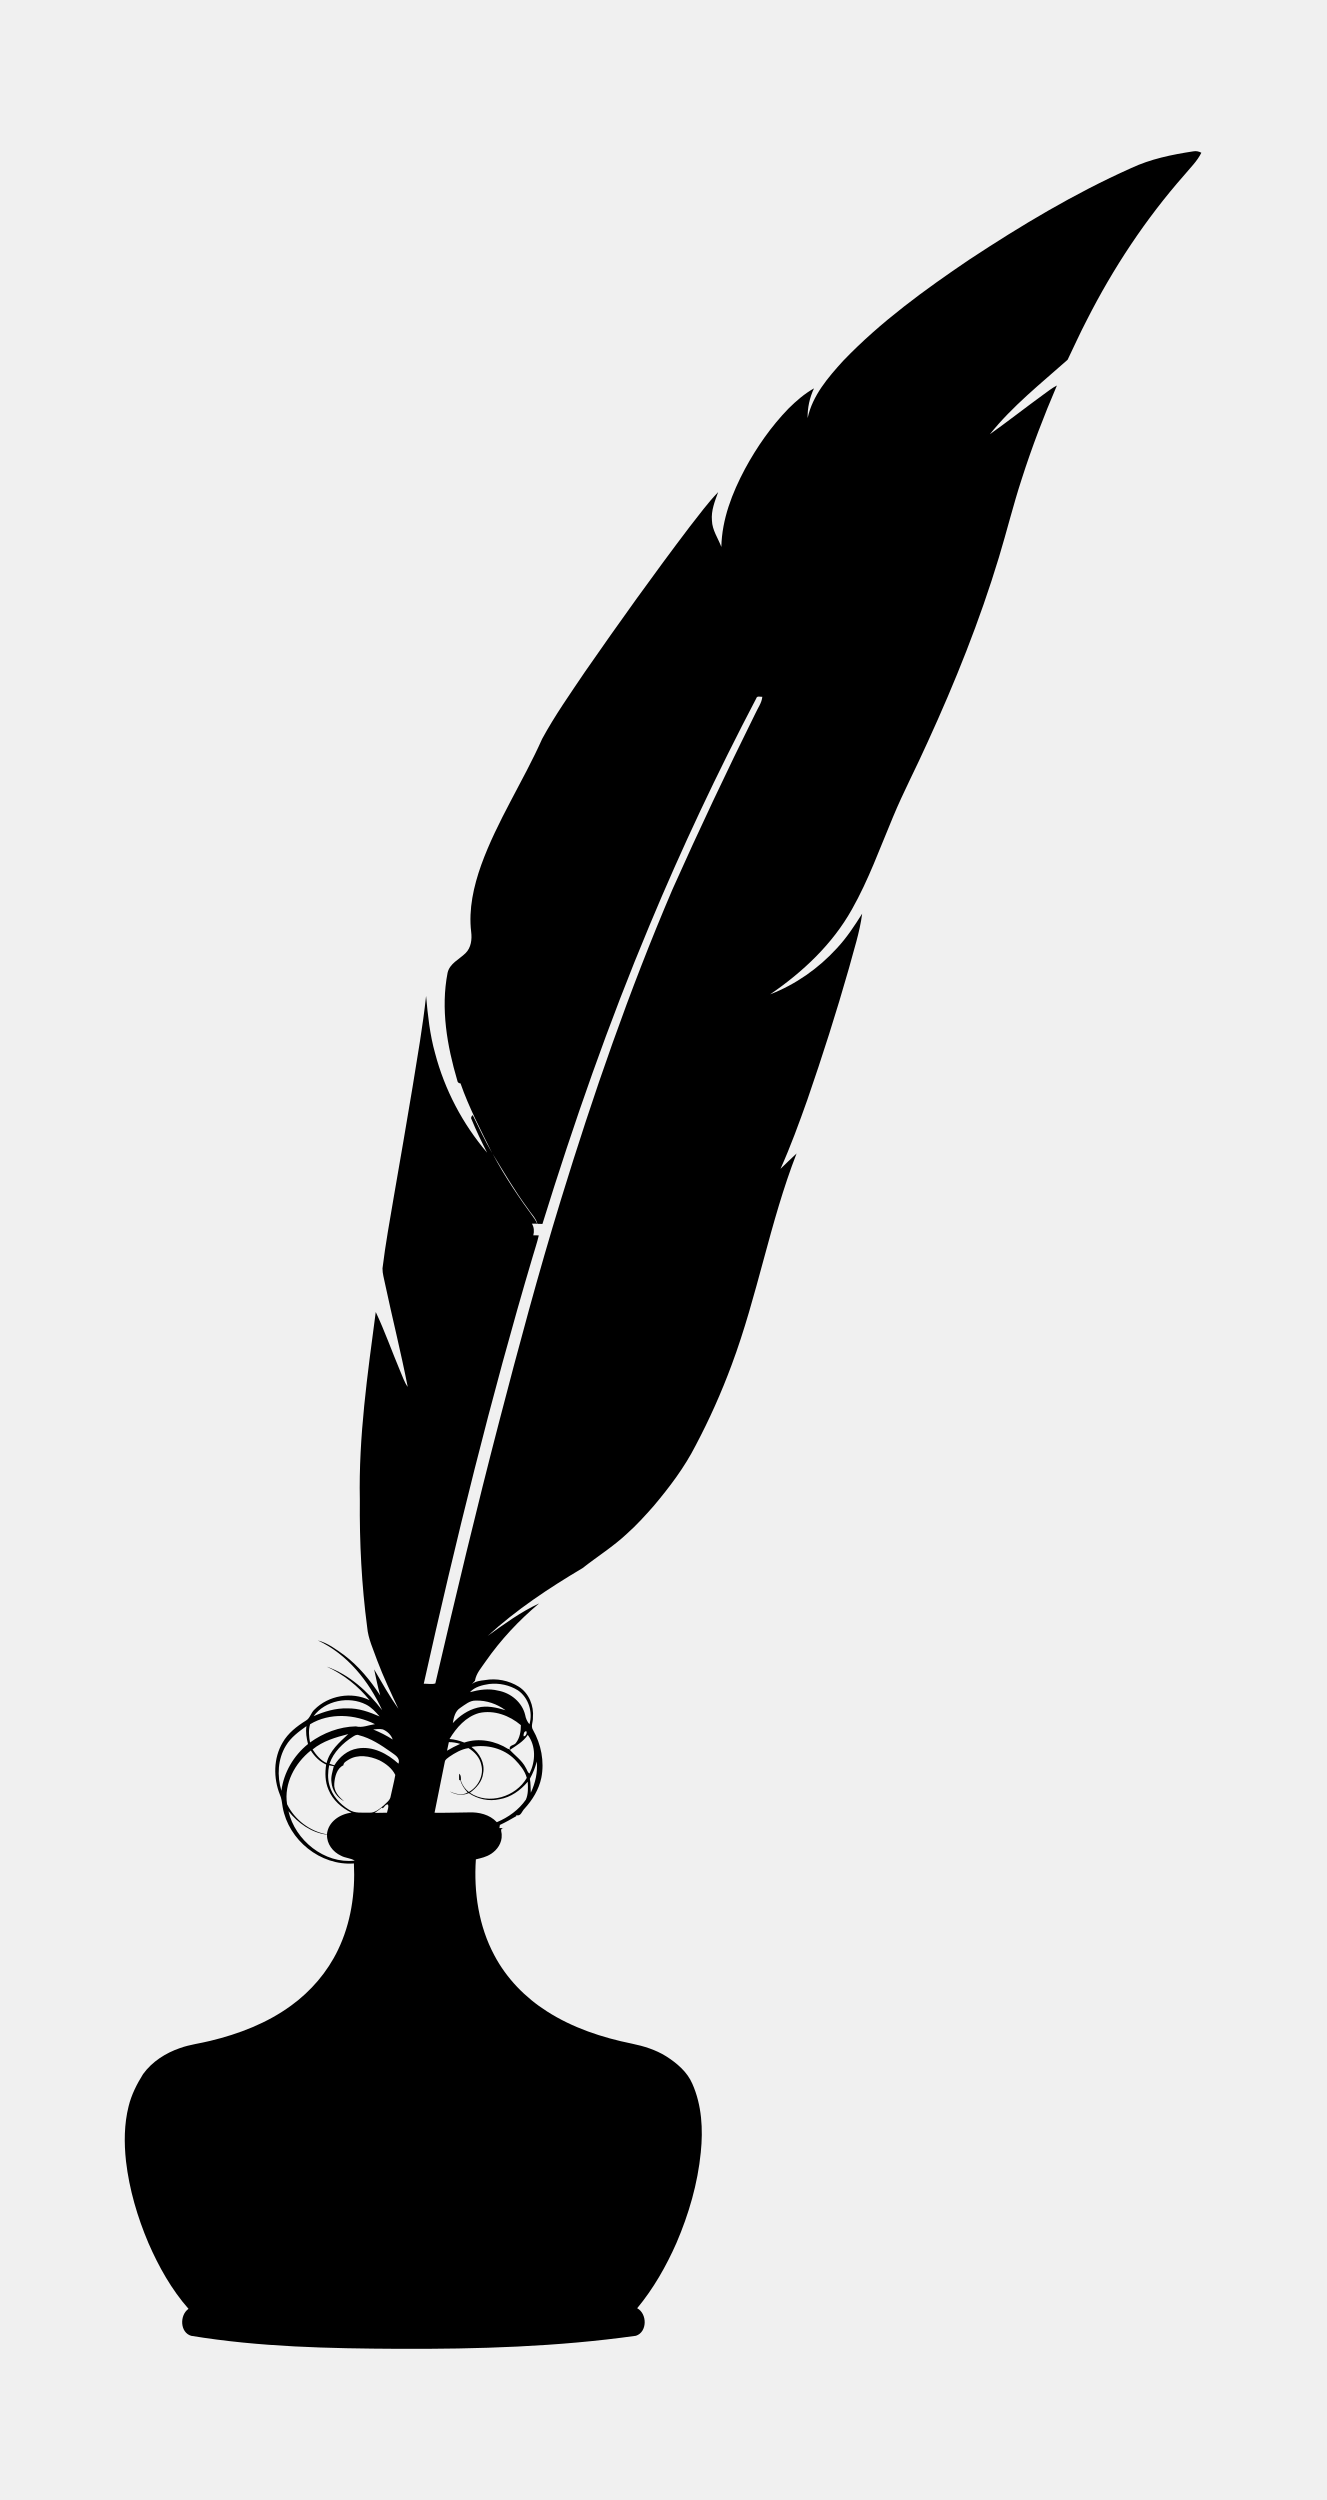
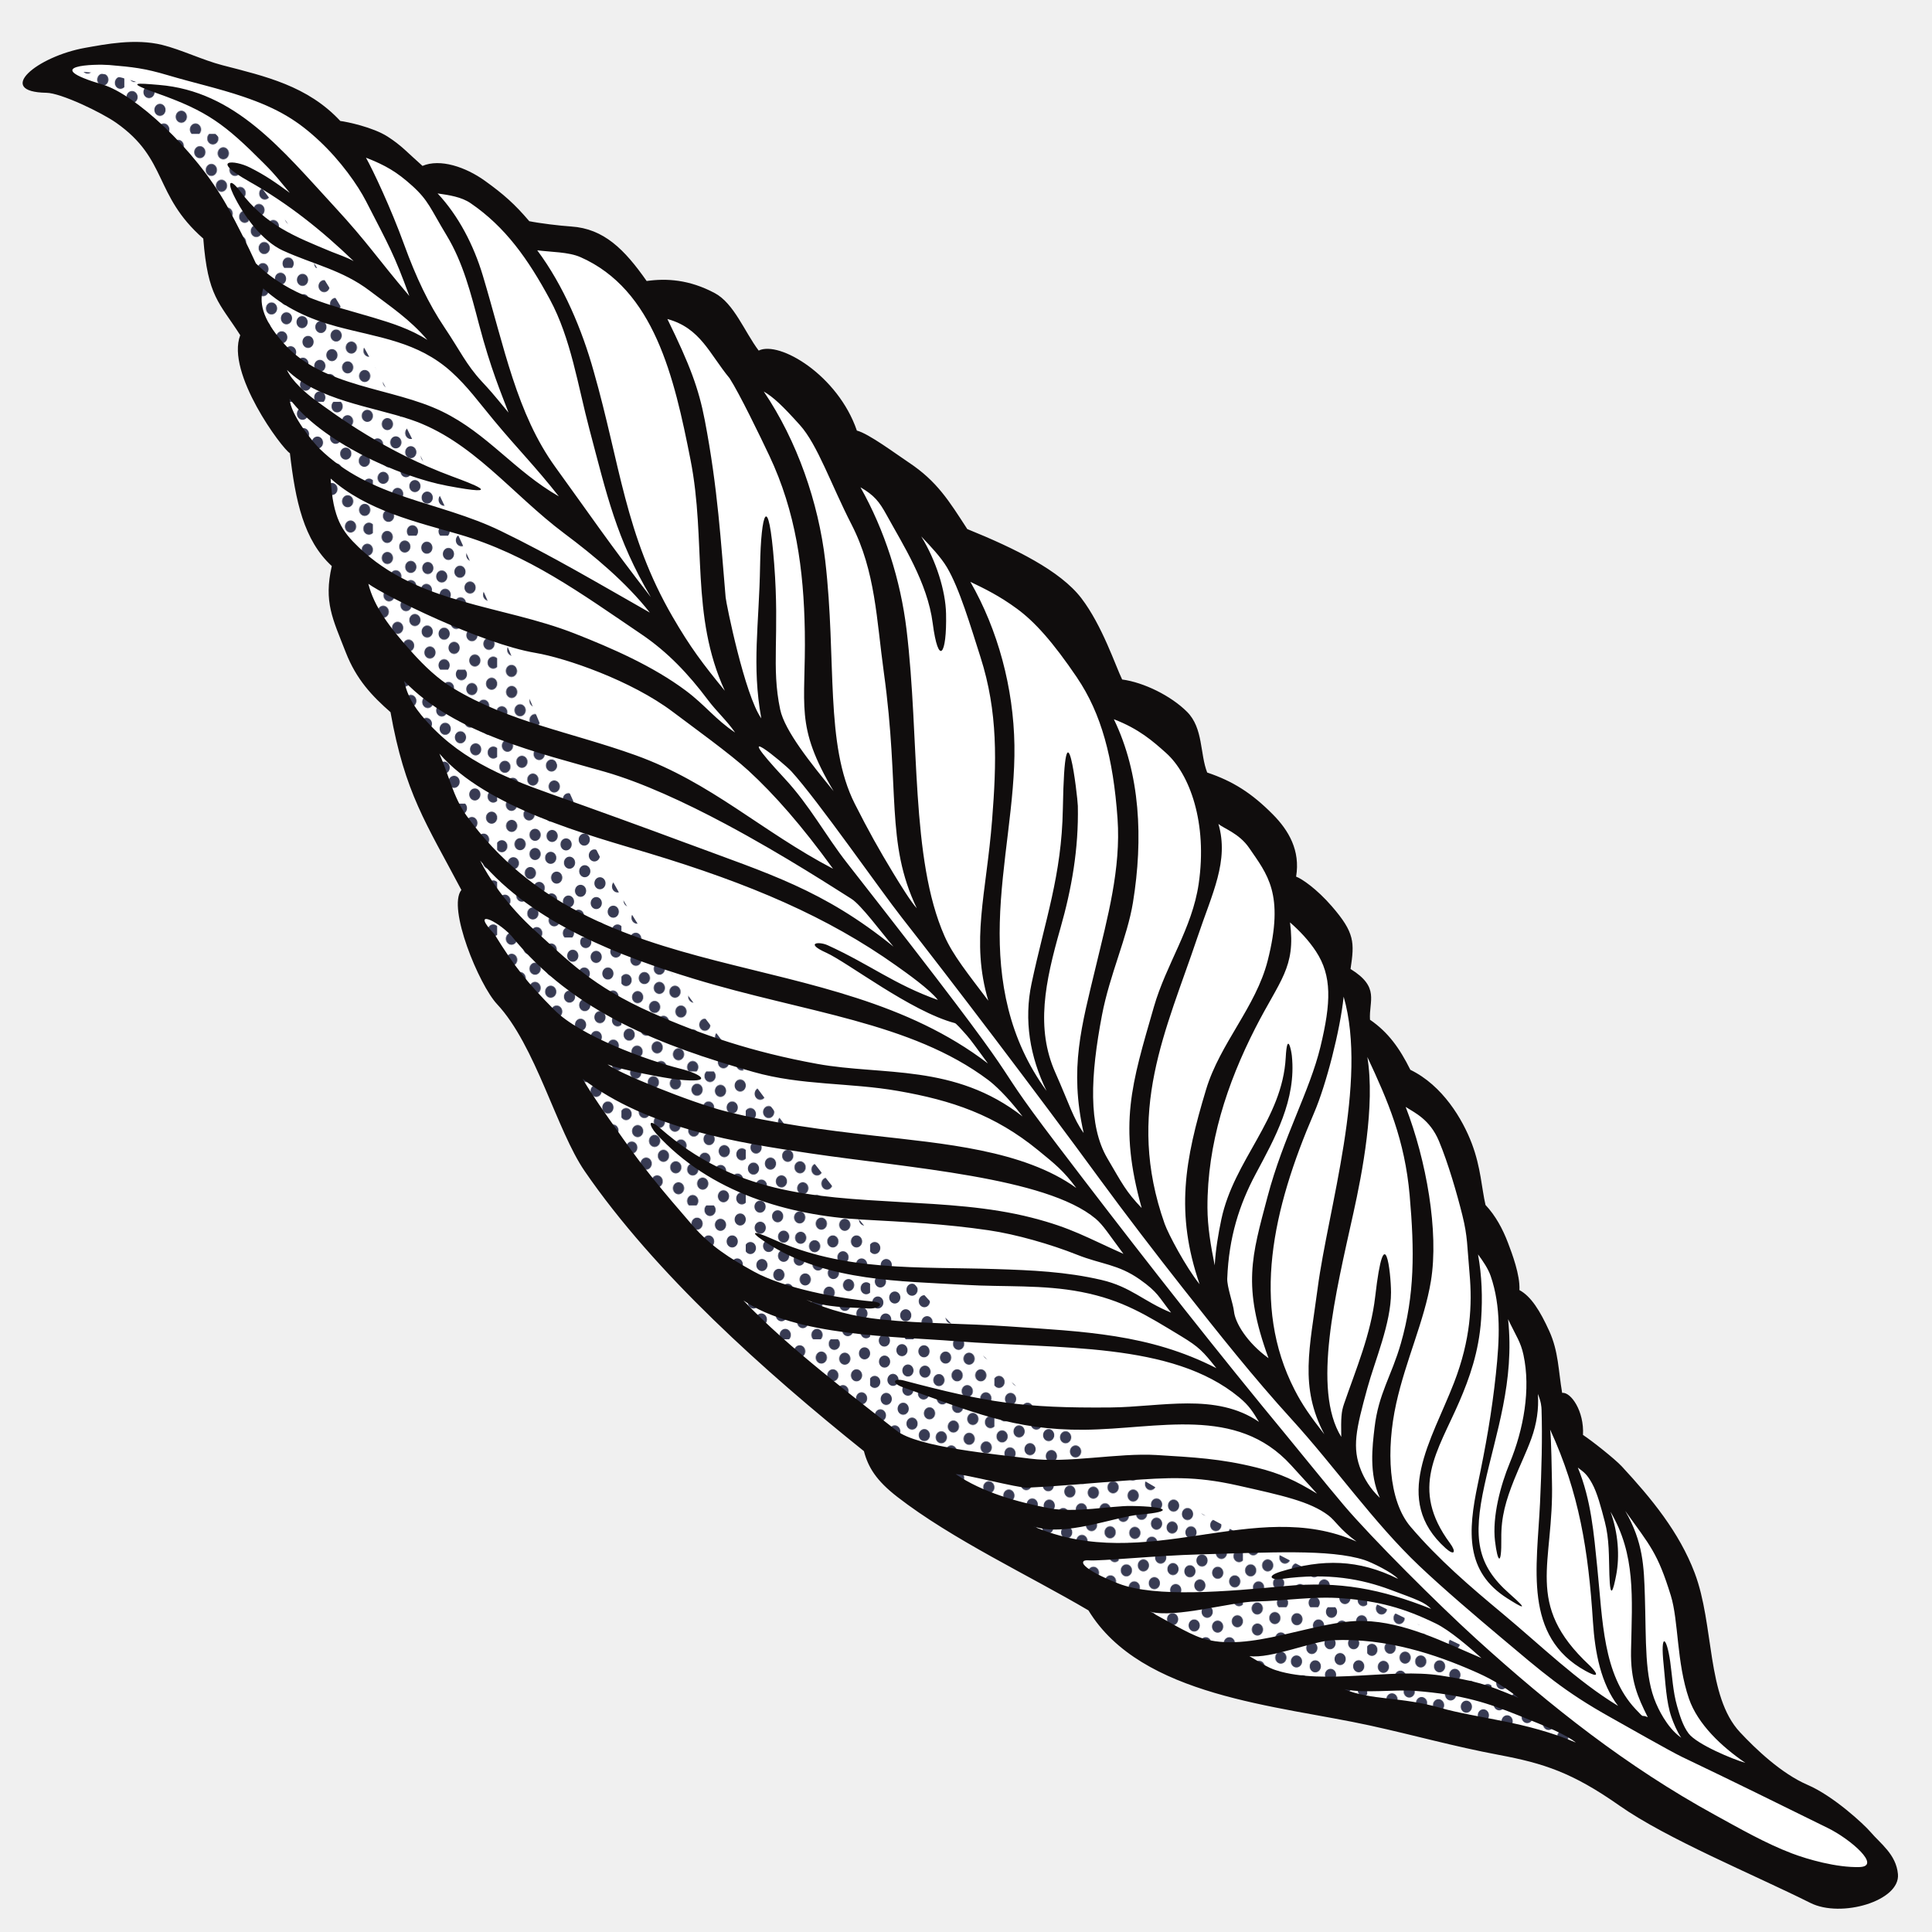
- <svg xmlns="http://www.w3.org/2000/svg" version="1.1" id="Layer_1" x="0px" y="0px" viewBox="27 106 906 1708" enable-background="new 27 106 906 1708" xml:space="preserve">
-   <path d="M799.652,220.908c13.39-6.3,27.96-9.27,42.49-11.49c1.95-0.4,3.89-0.02,5.62,0.94c-2.83,5.77-7.55,10.26-11.6,15.16  c-26.44,30.03-48.66,63.65-66.73,99.31c-4.63,8.84-8.68,17.99-13.04,26.96c-18.31,16.26-37.74,31.67-53.11,50.89  c12.25-8.73,24.09-18.02,36.25-26.87c3.12-2.24,6.13-4.68,9.55-6.45c-8.97,20.93-17.12,42.23-24.06,63.94  c-5.78,17.67-10.18,35.74-15.58,53.53c-13.06,43.17-29.88,85.12-48.65,126.11c-7.69,17.24-16.54,33.95-23.77,51.4  c-8.9,21.15-16.65,42.9-27.99,62.93c-13.29,23.77-33.58,42.86-55.9,58.09c17.36-6.72,33.01-17.68,45.54-31.42  c6.74-7.17,12.12-15.43,17.35-23.71c-1.62,12.74-5.79,25.01-9.06,37.4c-8.57,30.12-18.1,59.96-28.32,89.56  c-5.68,15.96-11.44,31.92-18.41,47.38c3.66-3.51,7.25-7.1,10.99-10.52c-18.29,47.05-26.7,97.2-44.36,144.45  c-6.99,18.88-15.21,37.29-24.62,55.08c-7.65,15.01-17.89,28.52-28.7,41.36c-5.74,6.51-11.57,12.96-18.06,18.74  c-9.37,8.85-20.38,15.7-30.48,23.66c-22.83,13.55-45.17,28.34-64.78,46.3c11.22-8.07,22.51-16.35,35.1-22.18  c-13.84,11.57-26.25,24.87-36.58,39.69c-2.76,4.15-6.45,8.04-7.25,13.16c-0.68,0.75-1.37,1.5-2.07,2.26  c2.54-1.99,5.75-2.36,8.86-2.72c7.91-1.42,16.34,0.24,23.15,4.51c7,4.44,10.43,13.12,9.65,21.22c0.17,2.72-1.58,5.7,0.02,8.23  c5.6,9.85,7.96,21.67,5.72,32.85c-1.68,7.96-6.04,15.1-11.5,21.03c-1.77,1.65-2.46,5.53-5.56,4.41l-0.02,0.68  c-3.68,2.12-7.36,4.24-11.22,6.02c-0.08,0.54-0.24,1.63-0.33,2.17c0.73-0.03,2.17-0.09,2.89-0.12c-2.99,0.38-1.12,3.11-1.33,4.84  c0.31,5.28-3,10.25-7.4,12.95c-3.07,2.04-6.71,2.82-10.24,3.68c-1.5,22.44,1.94,45.69,12.68,65.67  c8.28,15.63,20.97,28.7,35.85,38.16c17.58,11.28,37.72,17.93,58.07,22.07c8.14,1.67,16.22,4.18,23.32,8.59  c7.36,4.7,14.45,10.62,17.98,18.84c6.48,14.63,7.39,31.14,5.76,46.88c-2.11,21.37-8.19,42.21-16.64,61.9  c-7.02,15.89-15.71,31.15-26.81,44.56c6.96,3.75,7,16.25-0.84,18.81c-53.73,7.55-108.09,9.15-162.28,8.92  c-47.28-0.24-94.8-1.2-141.55-8.88c-7.76-2.24-8.04-14.15-1.86-18.44c-11.66-13.25-20.35-28.82-27.38-44.94  c-7.56-17.84-13.09-36.64-15.33-55.92c-1.36-12.51-1.29-25.33,1.8-37.59c1.92-7.83,5.6-15.1,9.85-21.9  c6.17-8.57,15.52-14.49,25.42-17.87c6.64-2.36,13.69-3.15,20.5-4.86c19.59-4.72,38.84-12.11,55.2-24.07  c13.56-9.83,24.8-22.92,32.05-38.04c8.85-18.29,11.89-38.94,10.89-59.1c-22.9,1.73-44.71-16.04-48.67-38.44  c-0.47-2.93-0.68-5.92-1.93-8.64c-4.5-11.32-4.4-24.82,1.88-35.46c3.68-6.52,9.76-11.2,16.01-15.1  c2.83-1.65,3.34-5.31,5.71-7.44c9.59-9.74,25.41-12.47,37.71-6.47c-7.86-9.71-17.9-17.71-29.28-22.91  c15.42,5.43,28.08,16.95,37.88,29.79c-9.11-19.93-23.8-38.31-44-47.72c6.78,1.75,12.53,6.12,18.14,10.14  c9.87,7.5,17.81,17.2,24.55,27.54c-1.71-5.89-2.87-11.9-4.18-17.88c5.3,9.12,10.48,18.33,16.58,26.95  c-5.09-10.89-10.25-21.76-14.49-33.02c-2.6-7.47-6.17-14.77-6.85-22.75c-3.81-28.85-5.28-57.98-5.01-87.07  c-0.9-43.01,5.27-85.73,10.87-128.26c6.18,13.08,10.98,26.77,16.59,40.1c1.66,3.72,2.85,7.72,5.25,11.08  c-4.6-23.63-10.51-46.99-15.5-70.54c-0.64-3.47-1.79-6.9-1.73-10.45c2.03-16.73,5.1-33.31,7.9-49.92  c4.3-24.65,8.54-49.3,12.64-73.98c3.34-20.69,6.99-41.36,9.24-62.21c1.16,13.16,2.56,26.39,6.15,39.16  c6.55,24.92,18.81,48.32,35.55,67.91c-3.82-7.48-7.48-15.07-10.66-22.84c-0.69-1.11,0.01-2.09,0.82-2.84  c4.37,8.65,8.27,17.56,13.25,25.89c-7.73-15.57-15.83-31.07-21.58-47.54c-1.32-0.09-2.06-0.77-2.22-2.03  c-6.97-23.71-11.4-48.96-6.63-73.52c1.45-6.41,7.92-9.16,12.2-13.36c3.89-3.75,4.58-9.53,3.92-14.64  c-1.84-15.54,1.69-31.11,6.87-45.69c10.88-30.11,28.64-57.03,41.64-86.19c8.65-15.9,19.11-30.73,29.21-45.73  c23.28-33.56,47.04-66.81,71.74-99.35c6.29-7.92,12.22-16.2,19.28-23.46c-2.27,6.23-4.87,12.62-4.25,19.41  c0.19,6.59,4.2,12.07,6.43,18.04c0.39-18.9,7.39-36.87,16.18-53.36c8.08-14.93,17.9-29.01,29.74-41.22  c5.26-5.21,10.9-10.12,17.38-13.76c-2.98,6.32-4.5,13.33-4.35,20.33c3.31-15.44,13.96-27.78,24.29-39.15  c25.59-26.67,55.68-48.52,86.2-69.17C724.572,260.068,761.002,238.188,799.652,220.908 M543.682,583.118  c-26.52,50.61-50.94,102.33-72.92,155.08c-27.92,66.67-51.78,134.98-73.17,204c-0.85-0.02-2.55-0.06-3.41-0.08  c-1.15-4.25-4.62-7.22-6.87-10.87c-8.7-11.79-16.08-24.47-23.71-36.94c8.25,15.58,18.18,30.23,28.61,44.43  c0.67,1.05,1.28,2.15,1.82,3.3c-0.91-0.01-2.73-0.04-3.64-0.05c1.49,2.47,1.67,5.22,0.97,8c0.94,0.01,2.81,0.02,3.75,0.02  c-1.15,4.96-2.81,9.77-4.22,14.66c-28.55,96.21-52.5,193.72-74.38,291.64c2.56-0.04,5.65,0.57,7.91-0.18  c13.91-59.75,28.13-119.44,43.6-178.81c13.2-50.76,26.78-101.44,42.17-151.59c22.04-71.8,46.66-142.92,76.2-212.01  c18.07-40.51,37.04-80.61,56.72-120.36c1.67-3.72,4.31-7.13,4.7-11.3C546.372,582.178,544.212,581.178,543.682,583.118   M348.062,1262.088c6.26-1.7,12.88-2.66,19.27-1.04c8.59,1.53,16.4,7.96,18.46,16.61c0.41,2.35,1.35,4.52,2.92,6.36  c2.48-8.27-0.66-18.26-7.87-23.18c-5.77-3.63-12.84-5.1-19.59-4.34C356.522,1257.208,351.422,1258.418,348.062,1262.088   M241.262,1278.488c7.23-3.18,14.99-5.55,22.98-5.31c7.74-0.23,15.12,2.47,22.11,5.51c-2.72-3.1-5.56-6.26-9.29-8.15  C265.352,1264.568,249.142,1267.758,241.262,1278.488 M341.492,1272.788c-3.57,2.21-4.49,6.6-5.13,10.44  c4.53-4.92,10.25-8.9,16.81-10.53c6.4-1.69,13.05-0.12,19.22,1.74c-5.79-4.29-12.92-6.8-20.17-6.59  C348.072,1267.628,344.742,1270.618,341.492,1272.788 M334.102,1294.088c3.47,0.27,6.86,1.14,10.09,2.43  c10.06-3.38,21.29-1.17,30.03,4.41l0.52-0.06c3.72,4.37,8.83,7.61,11.47,12.89c0.91,1.22,1.06,3.19,2.58,3.88  c4.11-8.26,4.47-18.72-1.21-26.36c-2.96,4.56-7.77,7.25-12.16,10.22c-1.13-3.51,2.83-2.75,4.11-4.78  c2.63-3.44,3.34-7.88,3.33-12.1c-7.75-6.6-18.42-10.56-28.58-8.27C345.242,1278.878,338.802,1286.358,334.102,1294.088   M238.862,1283.998c-1.23,4.06-0.79,8.36-0.06,12.47c9.08-6.55,20.05-10.79,31.3-11.01c4.48,1.14,8.7-0.91,13.08-1.51  C269.522,1277.098,252.242,1275.918,238.862,1283.998 M222.352,1298.618c-5.62,9.13-6.16,20.74-3.1,30.85  c1.61-12.55,8.39-24.03,18.18-31.94c-1.01-4-1.7-8.13-1.07-12.24C231.122,1289.038,225.712,1292.978,222.352,1298.618   M281.972,1287.578c4.63,1.89,9.11,4.14,13.32,6.87c-1.07-3.22-3.68-5.62-6.73-6.92  C286.382,1287.058,284.152,1287.318,281.972,1287.578 M384.802,1292.238c1.5,0.09,2.44-2.27,1.81-3.46  C385.102,1288.498,384.402,1291.048,384.802,1292.238 M240.562,1301.228c2.42,3.77,5.4,7.37,9.56,9.31  c2.06-8.41,8.8-14.18,14.81-19.82C256.362,1292.918,247.542,1295.458,240.562,1301.228 M268.102,1292.488  c-6.96,4.43-13.23,10.56-16,18.5c0.83,0.27,2.49,0.81,3.32,1.08c3.49-5.73,9.03-10.39,15.8-11.49  c10.43-1.88,20.5,3.54,28.01,10.36c1.42-4.11-2.66-6.09-5.35-8.11c-6.64-4.68-13.64-9.3-21.61-11.32  C270.762,1290.768,269.332,1291.718,268.102,1292.488 M333.652,1296.228c-0.42,1.94-0.82,3.89-1.24,5.85  c2.89-1.76,5.92-3.28,9-4.66C338.882,1296.688,336.292,1296.178,333.652,1296.228 M349.112,1299.508  c5.44,4.16,9.35,10.97,7.97,17.97c-0.61,5.65-4.65,10.15-9.08,13.34c12.77,8.62,31.46,2.78,38.89-10.16  c-1.3-4.95-4.72-8.95-8.17-12.57C371.122,1300.418,359.592,1297.578,349.112,1299.508 M333.862,1306.308  c-1.11,0.93-2.72,1.72-2.96,3.31c-2.39,11.61-4.63,23.25-7.02,34.86c7.78,0.13,15.56-0.19,23.34-0.24  c6.95-0.3,14.32,1.42,19.21,6.68c7.82-3.24,14.99-8.42,19.85-15.4c1.69-3.82,1.49-8.16,1.26-12.22  c-4.96,5.87-11.56,10.66-19.29,11.93c-7.22,1.64-14.88-0.07-20.97-4.18c-4.34,1.9-9.02,1.19-13.05-1.12  c3.89,1.64,8.3,3.04,12.28,0.73c-2.24-2.53-4.3-5.31-5.01-8.67l-0.79,0.27c-0.05-1.5-0.09-2.99-0.02-4.46  c1.79,1.35,0.78,3.81,1.52,5.66c1.03,2.65,2.79,5.13,5.11,6.81c6.39-3.48,10.41-11.42,8.5-18.6c-1-4.9-4.59-8.83-8.75-11.36  C342.272,1300.998,337.842,1303.578,333.862,1306.308 M223.122,1338.628c5.15,10.61,15.59,18.57,27.25,20.61  c0.71-8.52,8.87-13.97,16.79-14.82c-6.78-3.25-12.87-8.63-15.73-15.71c-2.36-5.39-2.46-11.44-1.61-17.17  c-4.44-1.99-7.92-5.52-10.48-9.59C228.492,1310.568,220.902,1324.508,223.122,1338.628 M265.052,1308.278  c-1.38,0.96-3.39,1.8-3.44,3.78c-4.5,2.01-5.91,7.94-6.24,12.47c-0.48,5.14,3.09,9.12,6.78,12.13  c-4.88-2.51-8.25-7.52-8.68-12.99c-0.59-3.78,0.76-7.42,1.58-11.03c-0.8-0.15-2.4-0.44-3.19-0.58  c-0.85,4.42-1.09,9.06,0.16,13.45c1.82,7.18,7.12,13.02,13.31,16.84c4.15,2.76,9.33,1.92,14.04,2.08  c3.92,0.19,6.95-2.61,9.77-4.94c1.87-1.91,4.48-3.56,4.8-6.44c1-4.81,2.3-9.56,3.12-14.41  c-2.17-4.49-6.47-7.78-10.86-10C279.662,1305.698,271.462,1304.288,265.052,1308.278 M393.722,1309.438  c-1.02,4.14-2.65,8.09-4.72,11.81c0.59,3.14,0.46,6.35,0.64,9.55C392.772,1324.138,394.422,1316.808,393.722,1309.438   M288.482,1341.448l-0.54-0.54c-1.6,1.29-3.28,2.47-4.96,3.67c2.8-0.11,5.61-0.12,8.42-0.14c0.3-1.86,1.42-3.81,0.63-5.63  C290.442,1338.528,289.582,1340.568,288.482,1341.448 M224.072,1343.388c4.51,19.91,24.6,36.15,45.27,33.79  c-2.87-1.83-6.49-1.71-9.43-3.39c-5.51-2.55-9.76-8.1-9.48-14.35C239.752,1358.198,230.682,1351.548,224.072,1343.388z" />
+ <svg xmlns="http://www.w3.org/2000/svg" xmlns:xlink="http://www.w3.org/1999/xlink" version="1.1" id="Layer_1" x="0px" y="0px" viewBox="0 0 106.299 106.299" enable-background="new 0 0 504.221 1672.042" xml:space="preserve" width="30mm" height="30mm">
+   <defs id="defs7">
+     <pattern xlink:href="#Polkadots-large" id="pattern5622" patternTransform="scale(0.6838682,0.7369012)" />
+     <pattern id="Polkadots-large" patternTransform="translate(0,0) scale(10,10)" height="10" width="10" patternUnits="userSpaceOnUse">
+       <circle id="circle5312" r="0.45" cy="0.810" cx="2.567" style="fill:#383B53;stroke:none" />
+       <circle id="circle5314" r="0.45" cy="2.33" cx="3.048" style="fill:#383B53;stroke:none" />
+       <circle id="circle5316" r="0.45" cy="2.415" cx="4.418" style="fill:#383B53;stroke:none" />
+       <circle id="circle5318" r="0.45" cy="3.029" cx="1.844" style="fill:#383B53;stroke:none" />
+       <circle id="circle5320" r="0.45" cy="1.363" cx="6.08" style="fill:#383B53;stroke:none" />
+       <circle id="circle5322" r="0.45" cy="4.413" cx="5.819" style="fill:#383B53;stroke:none" />
+       <circle id="circle5324" r="0.45" cy="4.048" cx="4.305" style="fill:#383B53;stroke:none" />
+       <circle id="circle5326" r="0.45" cy="3.045" cx="5.541" style="fill:#383B53;stroke:none" />
+       <circle id="circle5328" r="0.45" cy="5.527" cx="4.785" style="fill:#383B53;stroke:none" />
+       <circle id="circle5330" r="0.45" cy="5.184" cx="2.667" style="fill:#383B53;stroke:none" />
+       <circle id="circle5332" r="0.45" cy="1.448" cx="7.965" style="fill:#383B53;stroke:none" />
+       <circle id="circle5334" r="0.45" cy="5.049" cx="7.047" style="fill:#383B53;stroke:none" />
+       <circle id="circle5336" r="0.45" cy="0.895" cx="4.340" style="fill:#383B53;stroke:none" />
+       <circle id="circle5338" r="0.45" cy="0.340" cx="7.125" style="fill:#383B53;stroke:none" />
+       <circle id="circle5340" r="0.45" cy="1.049" cx="9.553" style="fill:#383B53;stroke:none" />
+       <circle id="circle5342" r="0.45" cy="2.689" cx="7.006" style="fill:#383B53;stroke:none" />
+       <circle id="circle5344" r="0.45" cy="2.689" cx="8.909" style="fill:#383B53;stroke:none" />
+       <circle id="circle5346" r="0.45" cy="4.407" cx="9.315" style="fill:#383B53;stroke:none" />
+       <circle id="circle5348" r="0.45" cy="3.870" cx="7.820" style="fill:#383B53;stroke:none" />
+       <circle id="circle5350" r="0.45" cy="5.948" cx="8.270" style="fill:#383B53;stroke:none" />
+       <circle id="circle5352" r="0.45" cy="7.428" cx="7.973" style="fill:#383B53;stroke:none" />
+       <circle id="circle5354" r="0.45" cy="8.072" cx="9.342" style="fill:#383B53;stroke:none" />
+       <circle id="circle5356" r="0.45" cy="9.315" cx="8.206" style="fill:#383B53;stroke:none" />
+       <circle id="circle5358" r="0.45" cy="9.475" cx="9.682" style="fill:#383B53;stroke:none" />
+       <circle id="circle5360" r="0.45" cy="6.186" cx="9.688" style="fill:#383B53;stroke:none" />
+       <circle id="circle5362" r="0.45" cy="6.296" cx="3.379" style="fill:#383B53;stroke:none" />
+       <circle id="circle5364" r="0.45" cy="8.204" cx="2.871" style="fill:#383B53;stroke:none" />
+       <circle id="circle5366" r="0.45" cy="8.719" cx="4.59" style="fill:#383B53;stroke:none" />
+       <circle id="circle5368" r="0.45" cy="9.671" cx="3.181" style="fill:#383B53;stroke:none" />
+       <circle id="circle5370" r="0.45" cy="7.315" cx="5.734" style="fill:#383B53;stroke:none" />
+       <circle id="circle5372" r="0.45" cy="6.513" cx="6.707" style="fill:#383B53;stroke:none" />
+       <circle id="circle5374" r="0.45" cy="9.670" cx="5.730" style="fill:#383B53;stroke:none" />
+       <circle id="circle5376" r="0.45" cy="8.373" cx="6.535" style="fill:#383B53;stroke:none" />
+       <circle id="circle5378" r="0.45" cy="7.154" cx="4.37" style="fill:#383B53;stroke:none" />
+       <circle id="circle5380" r="0.45" cy="7.25" cx="0.622" style="fill:#383B53;stroke:none" />
+       <circle id="circle5382" r="0.45" cy="5.679" cx="0.831" style="fill:#383B53;stroke:none" />
+       <circle id="circle5384" r="0.45" cy="8.519" cx="1.257" style="fill:#383B53;stroke:none" />
+       <circle id="circle5386" r="0.45" cy="6.877" cx="1.989" style="fill:#383B53;stroke:none" />
+       <circle id="circle5388" r="0.45" cy="3.181" cx="0.374" style="fill:#383B53;stroke:none" />
+       <circle id="circle5390" r="0.45" cy="1.664" cx="1.166" style="fill:#383B53;stroke:none" />
+       <circle id="circle5392" r="0.45" cy="0.093" cx="1.151" style="fill:#383B53;stroke:none" />
+       <circle id="circle5394" r="0.45" cy="10.093" cx="1.151" style="fill:#383B53;stroke:none" />
+       <circle id="circle5396" r="0.45" cy="4.451" cx="1.302" style="fill:#383B53;stroke:none" />
+       <circle id="circle5398" r="0.45" cy="3.763" cx="3.047" style="fill:#383B53;stroke:none" />
+     </pattern>
+   </defs>
+   <path style="fill:#ffffff;fill-rule:evenodd;stroke:#ffcc00;stroke-width:0.291;stroke-linecap:butt;stroke-linejoin:miter;stroke-miterlimit:4;stroke-dasharray:none;stroke-opacity:1" d="M 100.939,104.001 C 95.145,102.118 90.712,99.005 85.913,96.223 L 64.877,91.627 60.281,87.561 C 55.991,85.132 51.55,83.36 47.73,78.899 41.657,74.302 38.721,70.684 35.179,66.878 L 28.991,56.448 25.986,51.498 26.163,49.024 21.213,37.71 c -1.254,-2.172 -2.933,-4.246 -2.121,-6.894 -1.211,-1.443 -2.279,-3.278 -2.828,-6.541 -2.404,-2.398 -1.865,-4.061 -2.475,-6.01 L 11.844,11.724 C 10.213,9.87 8.569,7.993 7.425,6.951 5.719,5.16 3.806,4.818 1.945,4.122 L 4.419,3.062 c 2.451,-0.644 4.399,0.054 6.364,0.707 3.686,0.883 6.08,2.163 7.601,3.712 1.721,0.196 3.395,0.774 4.95,2.298 1.783,0.973 2.508,-0.169 5.48,3.182 4.32,0.195 5.269,1.888 6.718,3.359 2.344,0.013 4.144,1.548 5.657,3.889 2.922,0.289 4.546,1.976 5.303,4.596 2.385,1.438 4.816,2.754 6.718,5.48 2.775,1.879 5.918,2.758 7.601,7.601 1.779,1.441 4.363,1.573 4.95,4.95 2.062,1.709 4.77,2.772 5.127,6.187 1.538,1.483 3.079,2.965 2.828,4.773 l 0.884,1.414 0.707,2.298 2.298,2.652 c 3.219,1.08 2.769,3.671 3.359,5.834 1.175,1.768 2.392,3.536 1.945,5.303 1.913,1.861 1.993,3.222 2.121,4.596 l 1.591,4.066 c 2.159,0.645 3.207,2.68 4.773,4.066 1.328,2.794 2.113,5.286 1.945,7.248 -0.218,1.759 0.353,3.336 2.298,4.596 l 2.828,2.828 4.243,2.475 c 0.502,0.825 1.329,1.65 1.061,2.475 -0.989,0.241 -2.286,1.303 -2.828,0.354 z" id="path4139" />
+   <path style="fill:url(#pattern5622);fill-opacity:1;fill-rule:evenodd;stroke:none;stroke-width:0.291;stroke-linecap:butt;stroke-linejoin:miter;stroke-miterlimit:4;stroke-dasharray:none;stroke-opacity:1" d="M 89.449,97.637 80.168,95.516 66.291,91.892 57.629,86.147 48.348,79.429 35.709,67.674 29.522,57.686 25.898,50.615 26.075,49.2 22.627,40.892 19.18,31.081 16.971,25.424 14.054,18.883 C 13.135,15.524 12.059,12.428 10.439,10.239 9.221,8.008 6.513,5.942 3.182,3.946 8.704,3.712 11.501,6.533 14.559,10.551 c 6.468,8.496 12.301,22.41 15.227,29.457 4.333,10.435 5.932,11.833 10.518,18.031 5.881,7.949 12.472,16.677 20.683,22.185 5.888,3.95 20.241,10.695 20.241,10.695 z" id="path4141" />
+   <path d="m 2.554,5.105 c 0.804,0.013 3.021,1.078 3.837,1.65 2.866,2.011 2.049,3.964 4.794,6.373 0.248,3.208 0.871,3.498 2.033,5.315 -0.8,2.076 2.302,6.247 2.733,6.493 0.304,2.629 0.761,4.79 2.304,6.208 -0.451,1.988 0.048,2.894 0.766,4.74 0.59,1.515 1.458,2.415 2.465,3.301 0.795,4.462 1.954,6.096 3.899,9.781 -0.784,0.983 0.968,5.219 1.962,6.281 2.121,2.265 3.281,6.943 4.819,9.185 3.857,5.621 9.917,11.04 15.367,15.41 0.234,0.89 0.678,1.616 1.829,2.51 3.028,2.35 7.296,4.348 10.524,6.251 2.902,4.77 10.447,5.227 15.499,6.337 2.502,0.549 4.562,1.141 7.103,1.619 2.436,0.459 4.014,0.959 6.615,2.787 2.601,1.828 7.403,3.802 10.511,5.356 1.687,0.843 4.948,-0.111 4.811,-1.589 -0.1,-1.086 -0.959,-1.672 -1.507,-2.315 -0.365,-0.429 -2.045,-1.984 -3.462,-2.593 -1.449,-0.622 -2.874,-1.99 -3.724,-2.901 -1.851,-1.985 -1.405,-5.902 -2.492,-8.765 -0.849,-2.237 -2.375,-4.095 -4.015,-5.864 -0.374,-0.404 -1.679,-1.435 -2.129,-1.724 0.073,-1.315 -0.669,-2.374 -1.147,-2.316 -0.209,-1.229 -0.198,-2.276 -0.706,-3.395 -0.508,-1.119 -1.006,-1.917 -1.645,-2.26 0.049,-0.82 -0.412,-2.031 -0.627,-2.596 -0.29,-0.765 -0.689,-1.503 -1.238,-2.087 -0.217,-0.931 -0.252,-2.053 -0.754,-3.381 -0.503,-1.328 -1.601,-3.192 -3.381,-4.055 -0.587,-1.182 -1.217,-2.067 -2.221,-2.755 -0.066,-1.043 0.557,-1.788 -1.07,-2.792 0.221,-1.461 0.236,-1.99 -1.032,-3.453 -0.828,-0.955 -1.647,-1.514 -1.963,-1.629 0.24,-1.44 -0.409,-2.543 -1.272,-3.415 -1.166,-1.178 -2.201,-1.836 -3.62,-2.312 -0.403,-1.027 -0.213,-2.443 -1.104,-3.336 -0.891,-0.893 -2.396,-1.626 -3.575,-1.783 -0.357,-0.727 -1.088,-2.959 -2.244,-4.472 -1.157,-1.513 -3.643,-2.736 -6.277,-3.805 -1.008,-1.553 -1.66,-2.627 -3.217,-3.662 -0.701,-0.466 -2.209,-1.593 -2.858,-1.756 -1.039,-3.043 -4.262,-4.961 -5.402,-4.402 C 40.967,18.26 40.39,16.696 39.327,16.127 37.923,15.377 36.667,15.307 35.579,15.461 34.361,13.722 33.226,12.58 31.426,12.462 30.8,12.421 29.672,12.284 29.121,12.17 28.312,11.219 27.701,10.682 26.681,9.949 25.618,9.186 24.217,8.715 23.246,9.128 22.405,8.385 22.099,8.01 21.323,7.513 20.515,6.996 19.072,6.697 18.723,6.656 16.919,4.719 14.605,4.202 12.221,3.584 11.178,3.314 9.947,2.723 8.927,2.472 7.435,2.105 5.788,2.437 4.71,2.627 2.011,3.104 -0.3,5.058 2.554,5.105 Z M 27.162,23.113 c 1.365,1.643 2.259,2.515 3.586,4.198 -2.437,-1.391 -3.925,-3.458 -6.421,-4.671 -2.761,-1.342 -6.548,-1.292 -8.737,-3.77 -1.232,-1.395 -1.317,-2.279 -1.108,-3.002 1.182,1.082 2.565,1.7 4.062,2.101 2.296,0.616 4.441,0.815 6.3,2.498 0.883,0.8 1.493,1.654 2.318,2.646 z m 8.594,10.593 c -2.729,-1.549 -5.422,-3.148 -8.218,-4.5 -3.418,-1.652 -7.136,-1.764 -9.959,-4.524 -0.34,-0.332 -1.587,-1.832 -1.647,-2.744 1.74,2.352 5.985,4.282 8.66,4.788 3.442,0.651 1.26,-0.153 0.298,-0.509 -3.711,-1.374 -6.354,-3.337 -7.592,-4.24 -0.42,-0.307 -1.254,-1.023 -1.509,-1.623 1.677,1.664 4.698,2.023 6.801,2.73 3.388,1.14 5.559,4.097 8.462,6.269 1.64,1.227 3.377,2.671 4.704,4.353 z M 18.193,26.331 c 1.97,1.763 4.752,2.397 7.048,3.065 3.816,1.11 6.711,3.242 10.056,5.505 1.429,0.967 2.575,2.174 3.647,3.603 0.487,0.649 1.036,1.13 1.502,1.801 -1.084,-0.721 -1.643,-1.506 -2.706,-2.301 -1.811,-1.355 -4.078,-2.345 -6.129,-3.15 -3.991,-1.567 -8.592,-1.595 -11.869,-4.738 -0.933,-0.894 -1.424,-1.589 -1.55,-3.784 z M 45.833,47.799 C 41.881,45.733 39.135,43.048 34.958,41.549 31.462,40.295 27.985,39.717 24.917,37.854 c -0.825,-0.501 -1.563,-1.204 -2.234,-1.95 -1.262,-1.403 -2.1,-2.523 -2.416,-3.783 0.918,0.666 6.215,3.299 9.199,3.802 1.635,0.276 5.256,1.504 7.571,3.257 1.059,0.801 3.134,2.293 4.143,3.221 1.418,1.304 2.924,3.01 4.654,5.399 z m 6.703,8.493 c 0.054,0.002 0.325,0.299 0.669,0.689 0.221,0.251 0.502,0.647 1.151,1.532 -8.83,-6.755 -21.552,-3.794 -28.684,-13.63 -0.723,-0.997 -0.989,-2.268 -1.496,-3.417 2.61,3.006 8.249,4.49 11.508,5.473 5.599,1.689 9.851,3.508 13.628,6.191 0.577,0.41 1.848,1.307 2.29,1.888 -2.398,-0.853 -3.734,-1.95 -6.063,-3.011 -0.5,-0.228 -1.269,-0.122 -0.087,0.408 1.183,0.53 4.654,3.231 7.084,3.877 z m -15.261,3.103 c 2.113,0.222 1.278,-0.315 0.143,-0.599 -1.818,-0.456 -5.498,-1.803 -6.91,-3.223 -1.496,-1.505 -2.188,-2.369 -3.297,-4.164 -1.331,-1.411 0.068,-0.825 0.92,0.072 3.41,4.254 8.402,6.1 13.316,7.496 2.666,0.758 5.28,0.577 7.984,1.051 2.944,0.515 5.307,1.311 7.689,3.26 0.92,0.752 1.397,1.128 2.098,2.075 -2.912,-2.094 -7.346,-2.445 -11.153,-2.881 -2.736,-0.313 -5.477,-0.664 -8.14,-1.338 -1.933,-0.489 -5.997,-2.149 -6.497,-2.582 0.792,0.317 3.216,0.767 3.846,0.834 z m -1.375,-3.658 c -3.349,-1.482 -4.652,-2.907 -6.416,-4.492 -1.633,-1.467 -2.633,-3.019 -3.067,-3.897 2.92,3.493 7.841,5.312 11.766,6.508 6.091,1.857 11.927,2.366 16.191,5.567 0.303,0.227 1.005,0.844 1.889,2.006 -3.741,-2.924 -7.706,-2.24 -11.293,-2.893 -3.586,-0.653 -6.384,-1.61 -9.069,-2.798 z m 1.919,-9.328 c -2.289,-0.854 -5.169,-1.896 -7.486,-2.718 -2.771,-0.983 -5.23,-2.012 -7.153,-4.346 -0.671,-0.814 -0.833,-1.399 -0.946,-1.879 2.8,2.923 7.449,3.966 11.054,5.001 2.039,0.586 4.419,1.69 6.618,2.863 3.294,1.758 6.184,3.656 6.929,4.117 0.546,0.338 1.686,1.894 2.324,2.636 -3.87,-3.136 -6.891,-4.015 -11.339,-5.675 z m -5.758,12.953 c 3.638,2.766 8.567,3.51 12.524,4.097 5.384,0.799 12.96,1.305 15.692,3.59 0.429,0.358 0.755,0.899 1.535,1.938 C 59.792,68.089 58.955,67.557 56.767,66.997 54.414,66.396 51.972,66.274 49.555,66.137 44.614,65.856 40.384,65.631 36.342,62.092 c -0.741,-0.649 -0.625,-0.149 -0.238,0.28 2.961,3.273 7.346,4.507 11.293,4.727 2.471,0.138 4.562,0.235 6.999,0.591 1.501,0.219 3.429,0.773 4.868,1.347 1.328,0.529 2.255,0.518 3.446,1.357 1.015,0.715 1.035,0.958 1.724,1.827 -1.517,-0.616 -2.206,-1.421 -3.837,-1.8 -1.951,-0.453 -3.828,-0.533 -5.789,-0.596 -4.326,-0.141 -8.301,0.158 -12.3,-1.652 -1.171,-0.53 -1.378,-0.43 -0.072,0.37 3.19,1.954 7.11,1.942 10.681,2.151 2.148,0.126 4.26,-0.023 6.38,0.39 2.281,0.445 3.58,1.277 5.505,2.443 0.968,0.587 1.195,0.833 1.923,1.751 -3.699,-1.895 -7.288,-2.012 -11.502,-2.304 -2.282,-0.158 -4.622,-0.14 -6.902,-0.373 -1.556,-0.159 -2.891,-0.511 -4.166,-1.089 1.171,0.455 2.209,0.398 3.391,0.48 0.615,0.043 1.018,-0.318 0.267,-0.384 -1.872,-0.165 -4.878,-0.727 -6.545,-1.652 -1.301,-0.722 -2.35,-1.366 -3.381,-2.554 -1.661,-1.914 -2.694,-3.168 -3.821,-4.769 -1.127,-1.601 -1.589,-2.235 -2.207,-3.268 z m 17.624,16.969 c 3.728,1.322 6.093,2.368 9.967,2.334 4.061,-0.036 8.365,-1.36 11.377,1.943 l 1.434,1.573 c -1.191,-0.724 -2.004,-1.108 -3.341,-1.44 -1.975,-0.491 -3.46,-0.56 -5.5,-0.686 -2.094,-0.128 -4.891,0.468 -6.955,0.198 -1.876,-0.245 -6.173,-0.615 -7.336,-1.538 -2.264,-1.797 -5.915,-4.517 -8.426,-7.162 2.879,1.971 8.346,1.975 11.644,2.236 5.746,0.455 11.903,0.021 15.616,3.082 0.584,0.481 0.766,0.812 1.106,1.362 -2.377,-1.627 -5.388,-0.818 -8.18,-0.794 -4.812,0.041 -6.758,-0.266 -11.363,-1.483 -0.552,-0.146 -0.719,0.136 -0.042,0.375 z m 8.029,6.649 c -1.76,-0.345 -3.651,-0.869 -5.13,-1.871 0.485,-0.006 3.464,0.767 3.926,0.744 2.05,-0.102 3.329,-0.238 5.399,-0.389 2.413,-0.175 3.822,-0.265 6.193,0.267 2.45,0.55 3.968,0.878 4.984,1.645 0.401,0.302 0.612,0.756 1.549,1.44 -5.618,-2.499 -11.555,1.866 -17.8,-0.845 1.732,0.623 4.476,-0.522 5.927,-0.643 1.838,-0.152 1.533,-0.44 -0.531,-0.47 -1.032,-0.015 -3.122,0.396 -4.518,0.123 z m 8.29,2.543 c 3.794,-0.098 7.162,-0.31 9.071,0.31 0.401,0.13 1.559,0.7 1.846,1.037 -2.177,-1.084 -4.156,-1.107 -6.451,-0.402 -0.842,0.259 -0.489,0.479 0.023,0.408 2.618,-0.363 4.46,0.018 6,0.59 1.5,0.558 1.884,0.686 2.25,1.055 -2.768,-1.103 -5.041,-1.535 -8.005,-1.258 -3.183,0.298 -7.17,0.657 -9.206,-0.139 -2.036,-0.796 -2.274,-1.324 -1.63,-1.273 0.644,0.051 3.76,-0.268 6.102,-0.328 z m 2.738,5.597 c 1.179,0.158 3.462,-0.822 4.566,-0.874 3.016,-0.142 5.758,0.818 7.765,1.695 0.757,0.331 1.502,0.701 2.477,1.478 -1.808,-0.774 -2.365,-0.933 -4.294,-1.232 -2.705,-0.418 -6.359,0.533 -9.002,-0.273 -0.545,-0.166 -1.008,-0.51 -1.512,-0.794 z m 6.294,-1.935 c -2.661,-0.07 -6.344,1.822 -8.945,0.934 -0.792,-0.271 -1.96,-0.998 -2.809,-1.443 1.362,0.372 4.462,-0.54 5.807,-0.563 1.642,-0.029 3.181,-0.306 4.818,-0.171 1.959,0.161 3.316,0.52 5.095,1.385 0.769,0.374 1.853,1.314 2.509,1.902 -2.127,-0.904 -4.218,-1.984 -6.476,-2.043 z m -1.072,3.756 c 1.096,0.244 2.784,0.005 3.862,0.089 2.73,0.213 4.064,0.688 5.727,1.353 1.663,0.665 2.563,1.034 3.169,1.501 -2.792,-1.194 -5.406,-1.324 -7.515,-1.929 -2.108,-0.605 -3.78,-0.4 -5.243,-1.014 z m 24.636,9.037 c -1.464,-0.556 -2.894,-1.379 -4.273,-2.136 -4.797,-2.633 -8.979,-5.92 -13.128,-9.691 -2.075,-1.886 -5.716,-5.516 -7.25,-7.32 -0.952,-1.119 -2.722,-3.323 -4.52,-5.497 -3.829,-4.685 -7.558,-9.476 -11.239,-14.315 -4.677,-6.15 -0.203,-0.998 -11.581,-15.532 -1.2,-1.533 -2.042,-3.15 -3.434,-4.649 -3.227,-3.473 -0.032,-0.835 0.367,-0.398 1.46,1.601 4.879,6.521 6.079,8.049 2.644,3.369 7.364,9.566 10.939,14.454 1.314,1.797 3.072,4.09 4.522,5.93 1.953,2.476 3.887,4.915 5.968,7.199 2.413,2.649 4.537,5.712 7.039,8.083 1.338,1.269 3.178,2.832 4.427,3.882 2.365,1.988 3.51,3.008 6.109,4.46 0.646,0.361 3.281,1.862 3.911,2.164 3.314,1.585 4.755,2.309 8.035,3.919 1.241,0.609 2.981,2.113 1.73,2.146 -1.251,0.034 -2.848,-0.424 -3.7,-0.748 z m -2.571,-4.987 c -0.679,-0.189 -2.666,-1.015 -3.123,-1.617 -0.318,-0.42 -0.495,-1.019 -0.633,-1.505 -0.231,-0.808 -0.267,-1.66 -0.378,-2.445 -0.202,-1.425 -0.55,-1.615 -0.362,0.161 0.1,0.949 0.138,2.059 0.434,2.905 0.105,0.299 0.302,0.785 0.535,1.12 -0.818,-0.563 -1.31,-1.715 -1.383,-1.885 -0.647,-1.491 -0.54,-3.404 -0.617,-5.87 -0.052,-1.672 -0.089,-2.997 -1.082,-4.726 1.374,1.922 1.779,2.297 2.509,4.66 0.429,1.389 0.313,3.675 0.997,5.67 0.48,1.399 1.792,2.641 3.102,3.531 z M 88.293,83.71 c 0.26,0.995 0.223,1.928 0.255,2.933 0.046,1.459 0.22,0.822 0.373,0.029 0.203,-1.053 0.115,-2.321 -0.311,-3.497 1.389,2.37 1.191,4.682 1.13,7.631 -0.034,1.668 0.364,2.557 0.921,3.674 -0.425,-0.193 -0.108,0.156 -0.673,-0.446 -1.797,-1.912 -1.806,-4.853 -2.105,-7.784 -0.192,-1.884 -0.337,-3.722 -1.07,-5.504 0.316,0.249 0.481,0.328 0.776,0.86 0.295,0.531 0.5,1.326 0.703,2.104 z M 80.462,66.873 c 0.292,1.172 0.258,1.696 0.394,3.206 0.153,1.707 0.059,3.629 -0.852,5.989 -1.225,3.174 -3.45,6.431 -0.469,9.112 0.493,0.443 0.601,0.211 0.246,-0.269 -2.247,-3.034 -0.676,-5.043 0.512,-7.794 0.555,-1.286 1.075,-2.739 1.199,-4.525 0.084,-1.212 0.04,-2.406 -0.171,-3.575 0.272,0.366 0.556,0.783 0.695,1.185 0.582,1.691 0.491,3.482 0.289,5.384 -0.227,2.138 -0.56,3.998 -0.996,6.069 -0.548,2.606 -0.692,4.824 1.627,6.289 0.768,0.486 1.29,0.775 0.112,-0.264 -1.784,-1.575 -2.011,-3.04 -1.37,-5.973 0.632,-2.89 1.661,-5.688 1.297,-9.126 0.458,0.969 0.69,1.24 0.846,1.963 0.409,1.891 0.009,4.101 -0.758,5.958 -0.497,1.202 -0.967,2.943 -0.807,4.289 0.141,1.191 0.366,1.42 0.346,-0.143 -0.015,-1.198 0.257,-2.102 0.704,-3.226 0.302,-0.759 0.667,-1.495 0.947,-2.264 0.299,-0.821 0.42,-1.656 0.361,-2.462 0.183,0.444 0.197,0.711 0.202,0.863 0.049,1.576 0.004,3.255 -0.083,5.129 -0.164,3.542 -0.94,7.353 2.507,9.247 1.018,0.559 0.415,-0.12 0.208,-0.314 -3.626,-3.39 -1.938,-5.546 -2.059,-10.11 -0.013,-0.507 -0.033,-2.347 -0.101,-2.855 1.602,3.48 2.105,6.656 2.356,10.569 0.111,1.733 0.448,3.413 1.383,4.635 -2.276,-1.385 -4.205,-3.288 -6.363,-5.086 -1.789,-1.49 -3.503,-2.955 -5.052,-4.77 -1.233,-1.445 -1.349,-4.257 -0.795,-6.772 0.528,-2.395 1.553,-4.564 1.912,-6.747 0.449,-2.728 -0.256,-6.655 -1.389,-9.583 0.476,0.313 1.327,0.674 1.833,1.883 0.506,1.209 0.999,2.919 1.29,4.091 z m -3.387,7.044 c -0.52,1.811 -1.227,2.746 -1.447,4.632 -0.12,1.034 -0.315,2.523 0.291,3.863 -0.551,-0.525 -0.852,-1.067 -1.026,-1.491 -0.521,-1.27 -0.286,-2.264 0.337,-4.54 0.42,-1.535 1.307,-3.577 1.304,-5.275 -0.002,-1.076 -0.354,-4.249 -0.87,0.231 -0.24,2.082 -1.054,3.983 -1.716,5.906 -0.147,0.428 -0.172,0.752 -0.152,1.815 -1.619,-2.619 -0.314,-7.879 0.668,-12.317 0.485,-2.191 1.208,-5.918 0.768,-8.585 1.134,2.42 2.059,4.563 2.328,7.612 0.269,3.049 0.279,5.49 -0.485,8.149 z m -4.577,-3.042 c -0.434,3.295 -1.015,5.42 0.367,8.039 -0.784,-1.012 -1.199,-1.596 -1.635,-2.445 -2.397,-4.666 -1.214,-9.935 1.068,-15.231 0.669,-1.553 1.437,-4.548 1.63,-6.401 1.347,4.669 -0.855,11.675 -1.43,16.038 z m -2.701,3.855 c -1.203,-0.872 -1.84,-1.96 -1.903,-2.575 -0.043,-0.419 -0.389,-1.355 -0.371,-1.81 0.09,-2.273 0.66,-4.056 1.566,-5.755 1.047,-1.963 2.243,-4.074 1.989,-6.502 -0.036,-0.346 -0.259,-1.349 -0.337,0.094 -0.186,3.426 -2.851,5.627 -3.544,8.916 -0.168,0.797 -0.313,1.659 -0.363,2.522 -0.214,-1.05 -0.397,-2.129 -0.4,-3.173 -0.011,-3.518 1.077,-6.826 2.628,-9.87 1.357,-2.664 2.239,-3.337 1.915,-5.826 0.548,0.479 1.036,1 1.425,1.591 0.888,1.35 0.838,2.811 0.249,5.253 -0.589,2.442 -2.044,4.968 -2.911,8.249 -0.867,3.28 -1.399,4.905 0.055,8.886 z m -0.05,-21.871 c -0.649,2.545 -2.62,4.544 -3.387,7.082 -1.178,3.897 -1.705,6.799 -0.357,10.718 -0.751,-0.929 -1.725,-2.764 -1.924,-3.326 -2.183,-6.167 0.089,-10.646 1.809,-15.777 0.811,-2.42 1.742,-4.181 1.15,-6.227 0.262,0.247 1.133,0.507 1.694,1.329 0.979,1.437 1.957,2.509 1.015,6.202 z M 64.16,41.431 c 1.3,1.16 2.283,3.847 1.791,7.199 -0.361,2.462 -1.787,4.417 -2.464,6.769 -1.232,4.275 -1.958,6.461 -0.672,11.067 -0.867,-0.91 -1.058,-1.32 -1.889,-2.737 -1.055,-1.798 -0.933,-4.531 -0.294,-7.88 0.426,-2.233 1.392,-4.276 1.704,-6.197 0.569,-3.5 0.403,-7.081 -1.051,-10.079 1.384,0.531 2.149,1.209 2.876,1.858 z m -4.9,-4.144 c 1.333,1.966 1.991,4.409 2.227,7.754 0.194,2.749 -0.555,5.466 -1.185,8.099 -0.792,3.311 -1.481,5.623 -0.679,9.199 -0.571,-0.794 -0.798,-1.612 -1.558,-3.323 -1.087,-2.446 -0.573,-4.955 0.278,-7.939 0.621,-2.178 1.009,-4.375 0.96,-6.735 -0.01,-0.488 -0.709,-6.474 -0.825,0.167 -0.064,3.67 -0.981,6.113 -1.722,9.605 -0.427,2.014 -0.092,4.032 0.827,5.909 -2.093,-2.868 -2.658,-6.058 -2.574,-9.267 0.086,-3.308 0.853,-6.637 0.805,-9.752 -0.049,-3.163 -0.908,-6.349 -2.424,-8.991 0.797,0.384 1.593,0.767 2.569,1.484 0.976,0.717 1.969,1.823 3.302,3.788 z M 49.14,48.028 c -0.784,-1.293 -1.353,-2.309 -2.107,-3.799 -1.662,-3.285 -0.992,-7.894 -1.627,-13.369 -0.372,-3.201 -1.546,-6.608 -3.384,-9.32 0.542,0.321 1.019,0.768 1.99,1.848 0.971,1.08 1.707,3.261 2.846,5.482 1.316,2.568 1.37,5.237 1.77,8.119 0.902,6.504 0.077,9.344 1.814,12.984 -0.3,-0.315 -0.911,-1.301 -1.302,-1.945 z m 0.738,-13.386 c -0.328,-2.724 -1.2,-5.464 -2.536,-7.832 0.747,0.437 1.024,0.764 1.453,1.548 0.87,1.59 2.233,3.692 2.522,5.925 0.311,2.4 0.787,1.794 0.735,-0.524 -0.028,-1.252 -0.542,-2.909 -1.367,-4.247 0.497,0.523 1.081,1.14 1.412,1.696 0.692,1.161 1.306,3.25 1.847,4.939 0.974,3.04 0.889,5.81 0.642,8.961 -0.322,4.103 -1.187,6.643 -0.21,9.95 C 53.253,53.57 52.433,52.559 51.968,51.504 50.083,47.227 50.608,40.715 49.878,34.642 Z M 40.142,20.811 c 0.532,0.82 1.678,3.184 2.191,4.271 1.449,3.073 1.892,6.242 1.948,9.67 0.067,4.146 -0.578,5.132 1.585,8.779 -1.25,-1.531 -2.69,-3.315 -2.94,-4.494 -0.5,-2.357 -0.026,-4.062 -0.33,-8.009 -0.318,-4.131 -0.729,-2.801 -0.776,0.102 -0.052,3.247 -0.465,5.45 0.066,8.395 -0.909,-1.277 -1.931,-6.313 -1.961,-6.655 -0.261,-2.995 -0.427,-5.996 -1.147,-9.747 -0.337,-1.753 -0.818,-3.038 -2.058,-5.571 1.826,0.498 2.309,1.916 3.423,3.26 z m -8.214,-6.668 c 4.064,1.789 5.167,6.6 6.065,11.16 0.88,4.469 -0.02,8.557 1.887,12.703 -1.224,-1.5 -1.888,-2.372 -2.875,-4.073 -2.612,-4.505 -2.887,-8.418 -4.34,-13.502 -0.639,-2.286 -1.65,-4.704 -3.105,-6.658 0.763,0.097 1.724,0.088 2.367,0.371 z m -6.036,-2.964 c 1.917,1.309 3.167,3.08 4.365,5.3 1.16,2.149 1.538,4.746 2.176,7.15 0.951,3.579 1.473,6.004 3.378,9.226 -2.227,-2.856 -3.479,-4.709 -5.246,-7.144 -2.139,-2.948 -2.823,-6.628 -3.999,-10.546 -0.505,-1.681 -1.338,-3.292 -2.489,-4.522 0.638,0.091 1.31,0.191 1.815,0.536 z m -3.22,-0.965 c 0.916,0.829 1.003,1.253 1.905,2.743 0.902,1.49 1.331,3.191 1.774,4.874 0.657,2.496 1.227,3.801 1.628,4.872 -0.94,-1.145 -1.008,-1.213 -1.468,-1.711 C 25.655,20.068 25.31,19.287 24.448,18.004 23.587,16.721 22.892,15.264 22.235,13.454 21.511,11.461 20.518,9.352 20.135,8.676 21.202,9.089 21.842,9.464 22.671,10.214 Z M 9.243,4.14 c 1.396,0.415 2.776,0.716 4.137,1.178 1.951,0.662 3.036,1.351 4.204,2.447 1.168,1.096 2.097,2.414 2.555,3.305 1.279,2.488 1.536,2.899 2.383,5.215 C 20.722,14.169 20.251,13.374 18.406,11.374 15.497,8.218 12.947,5.013 8.738,4.671 7.533,4.573 6.841,4.494 8.675,5.144 11.412,6.115 12.372,6.835 14.52,8.991 c 0.681,0.678 0.802,0.885 1.428,1.621 -0.818,-0.593 -1.322,-0.954 -2.209,-1.4 -0.839,-0.422 -2.249,-0.48 -0.044,0.765 2.145,1.211 4.008,2.695 5.765,4.391 -0.398,-0.222 -0.824,-0.355 -1.223,-0.517 -2.022,-0.841 -3.615,-1.449 -5.026,-3.329 -0.549,-0.731 -0.708,-0.52 -0.376,0.173 0.581,1.212 1.614,2.581 2.731,3.091 1.699,0.775 3.266,1.066 4.783,2.219 1.164,0.885 2.2,1.564 3.165,2.698 C 22.589,18.106 21.523,17.768 20.535,17.473 18.161,16.764 15.966,16.341 14.079,14.491 13.596,13.432 13.059,12.371 12.495,11.339 10.697,8.121 7.353,5.16 5.66,4.658 2.046,3.584 5.284,3.516 6.005,3.577 7.325,3.69 7.951,3.756 9.243,4.14 Z" id="path3" style="fill:#100d0d;stroke:none;stroke-width:0.035;stroke-miterlimit:4;stroke-dasharray:none;stroke-opacity:1" />
</svg>
